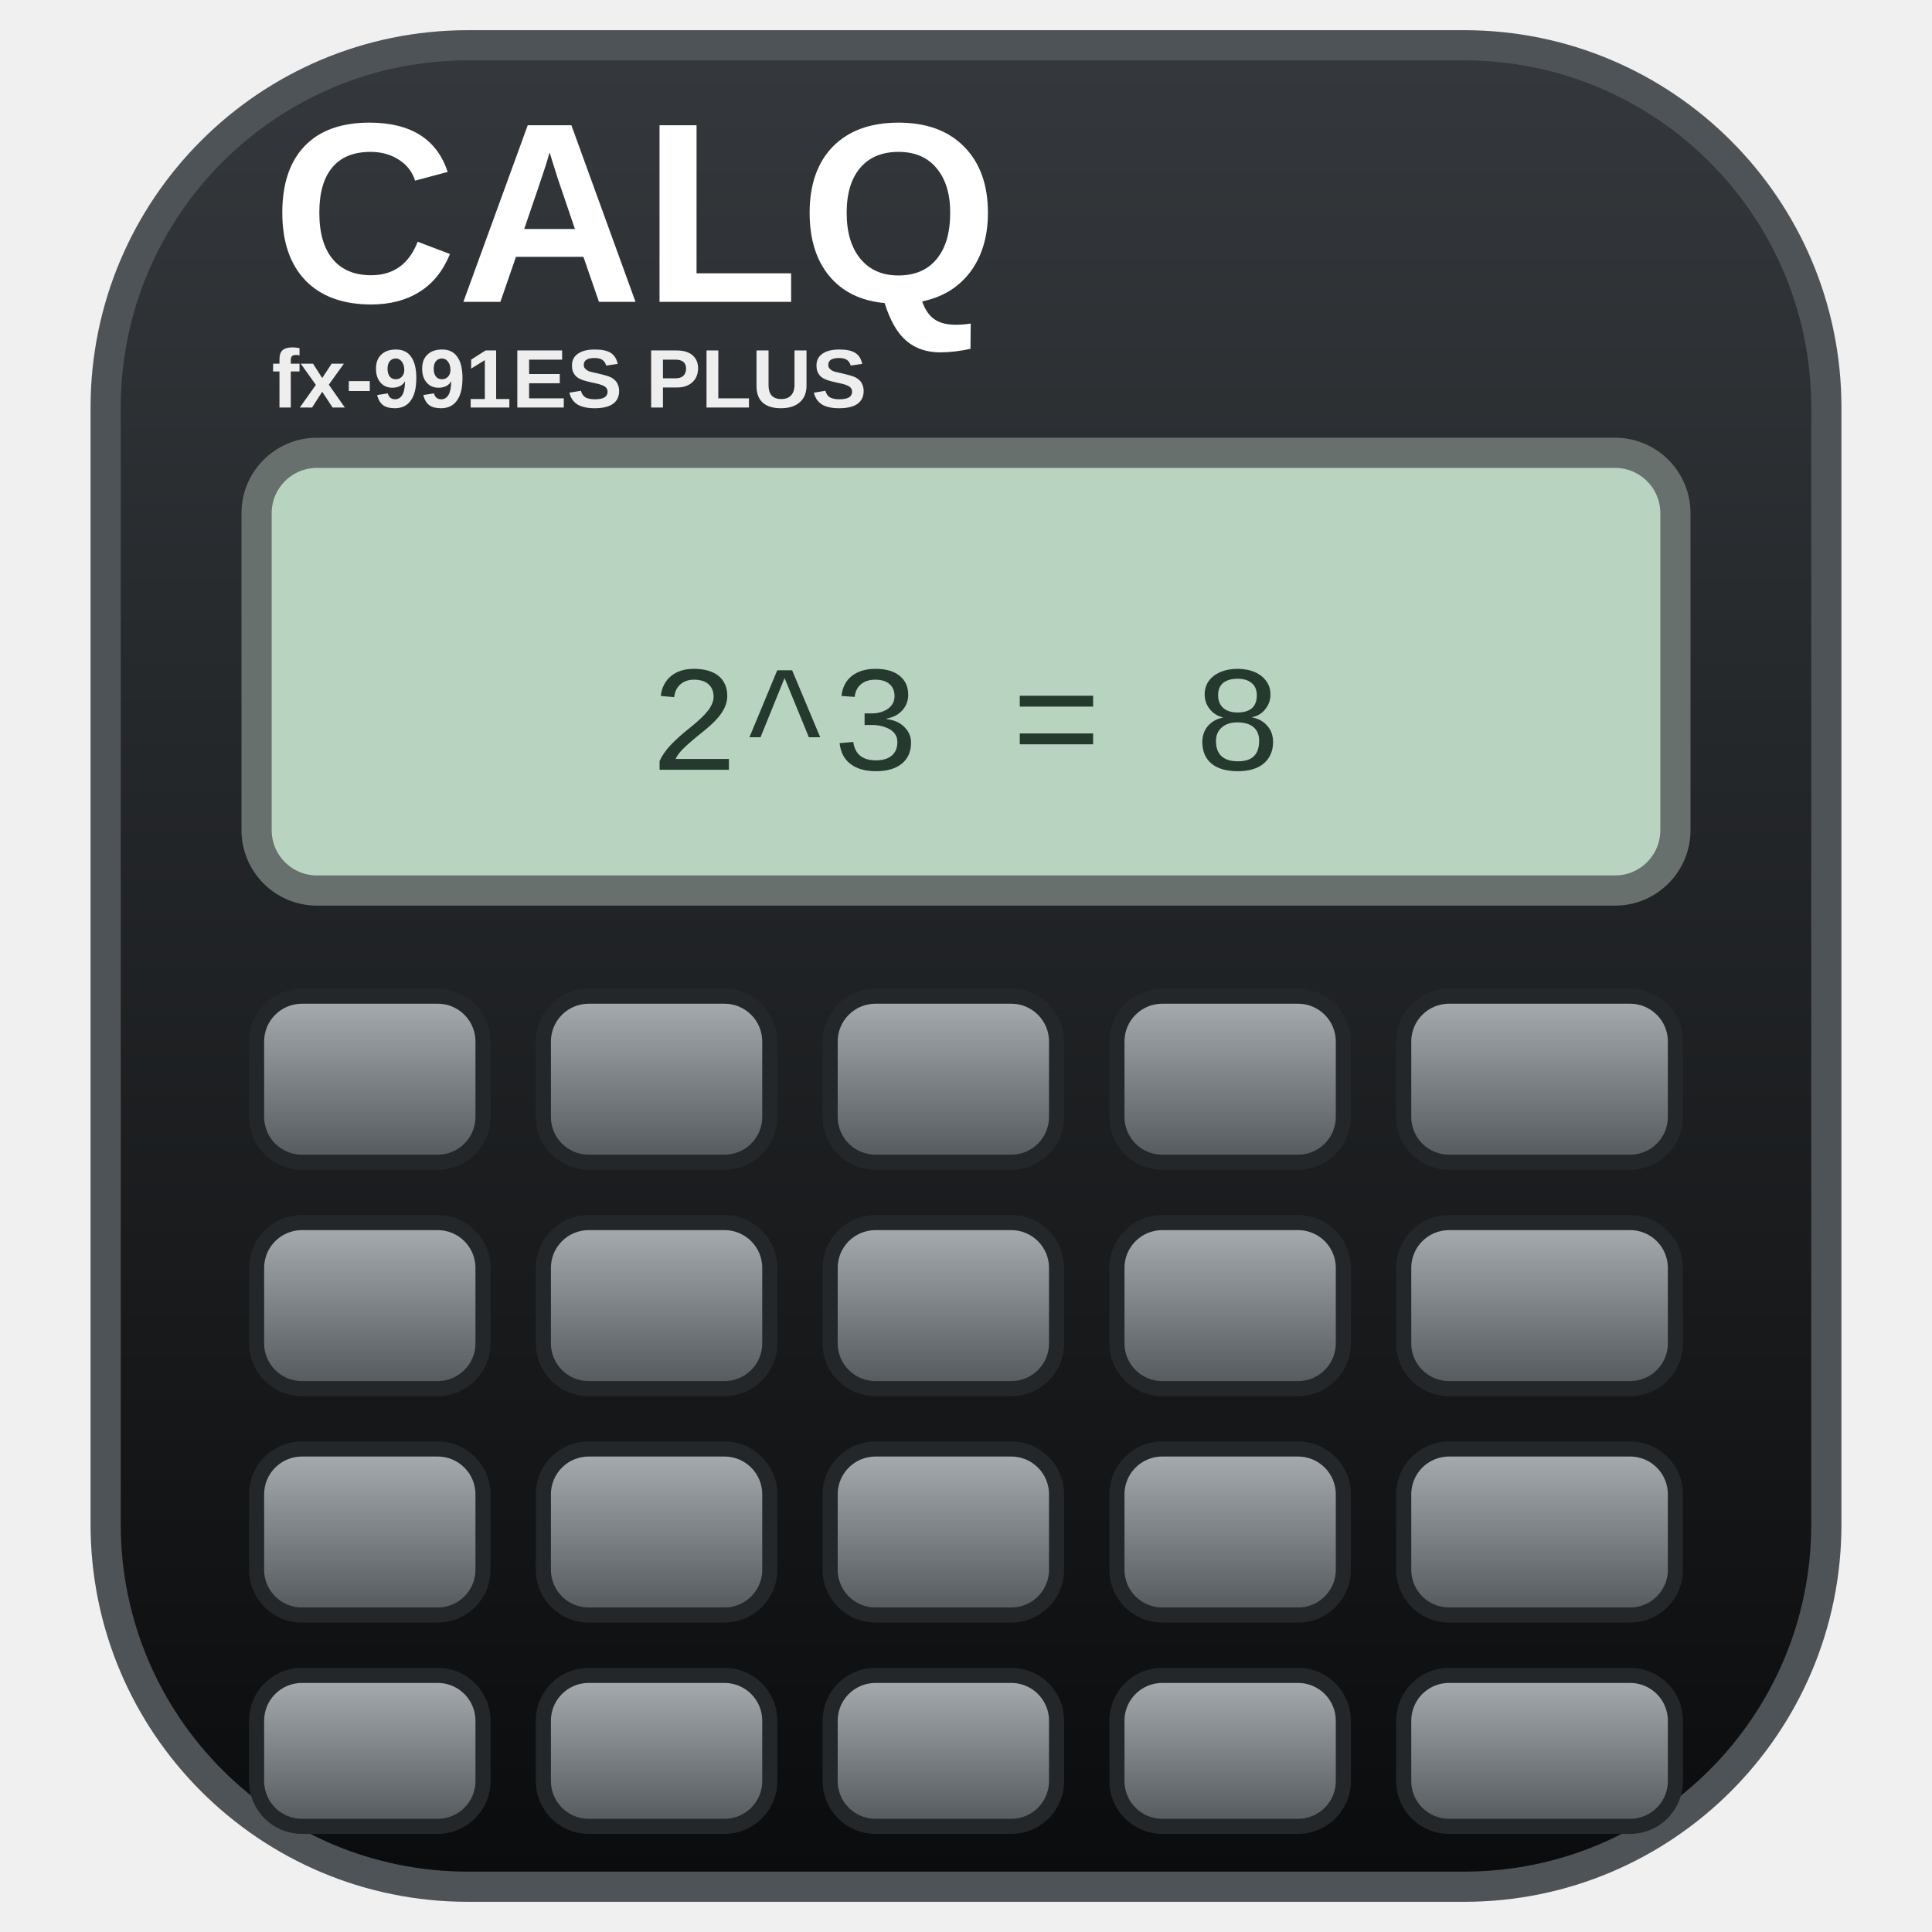
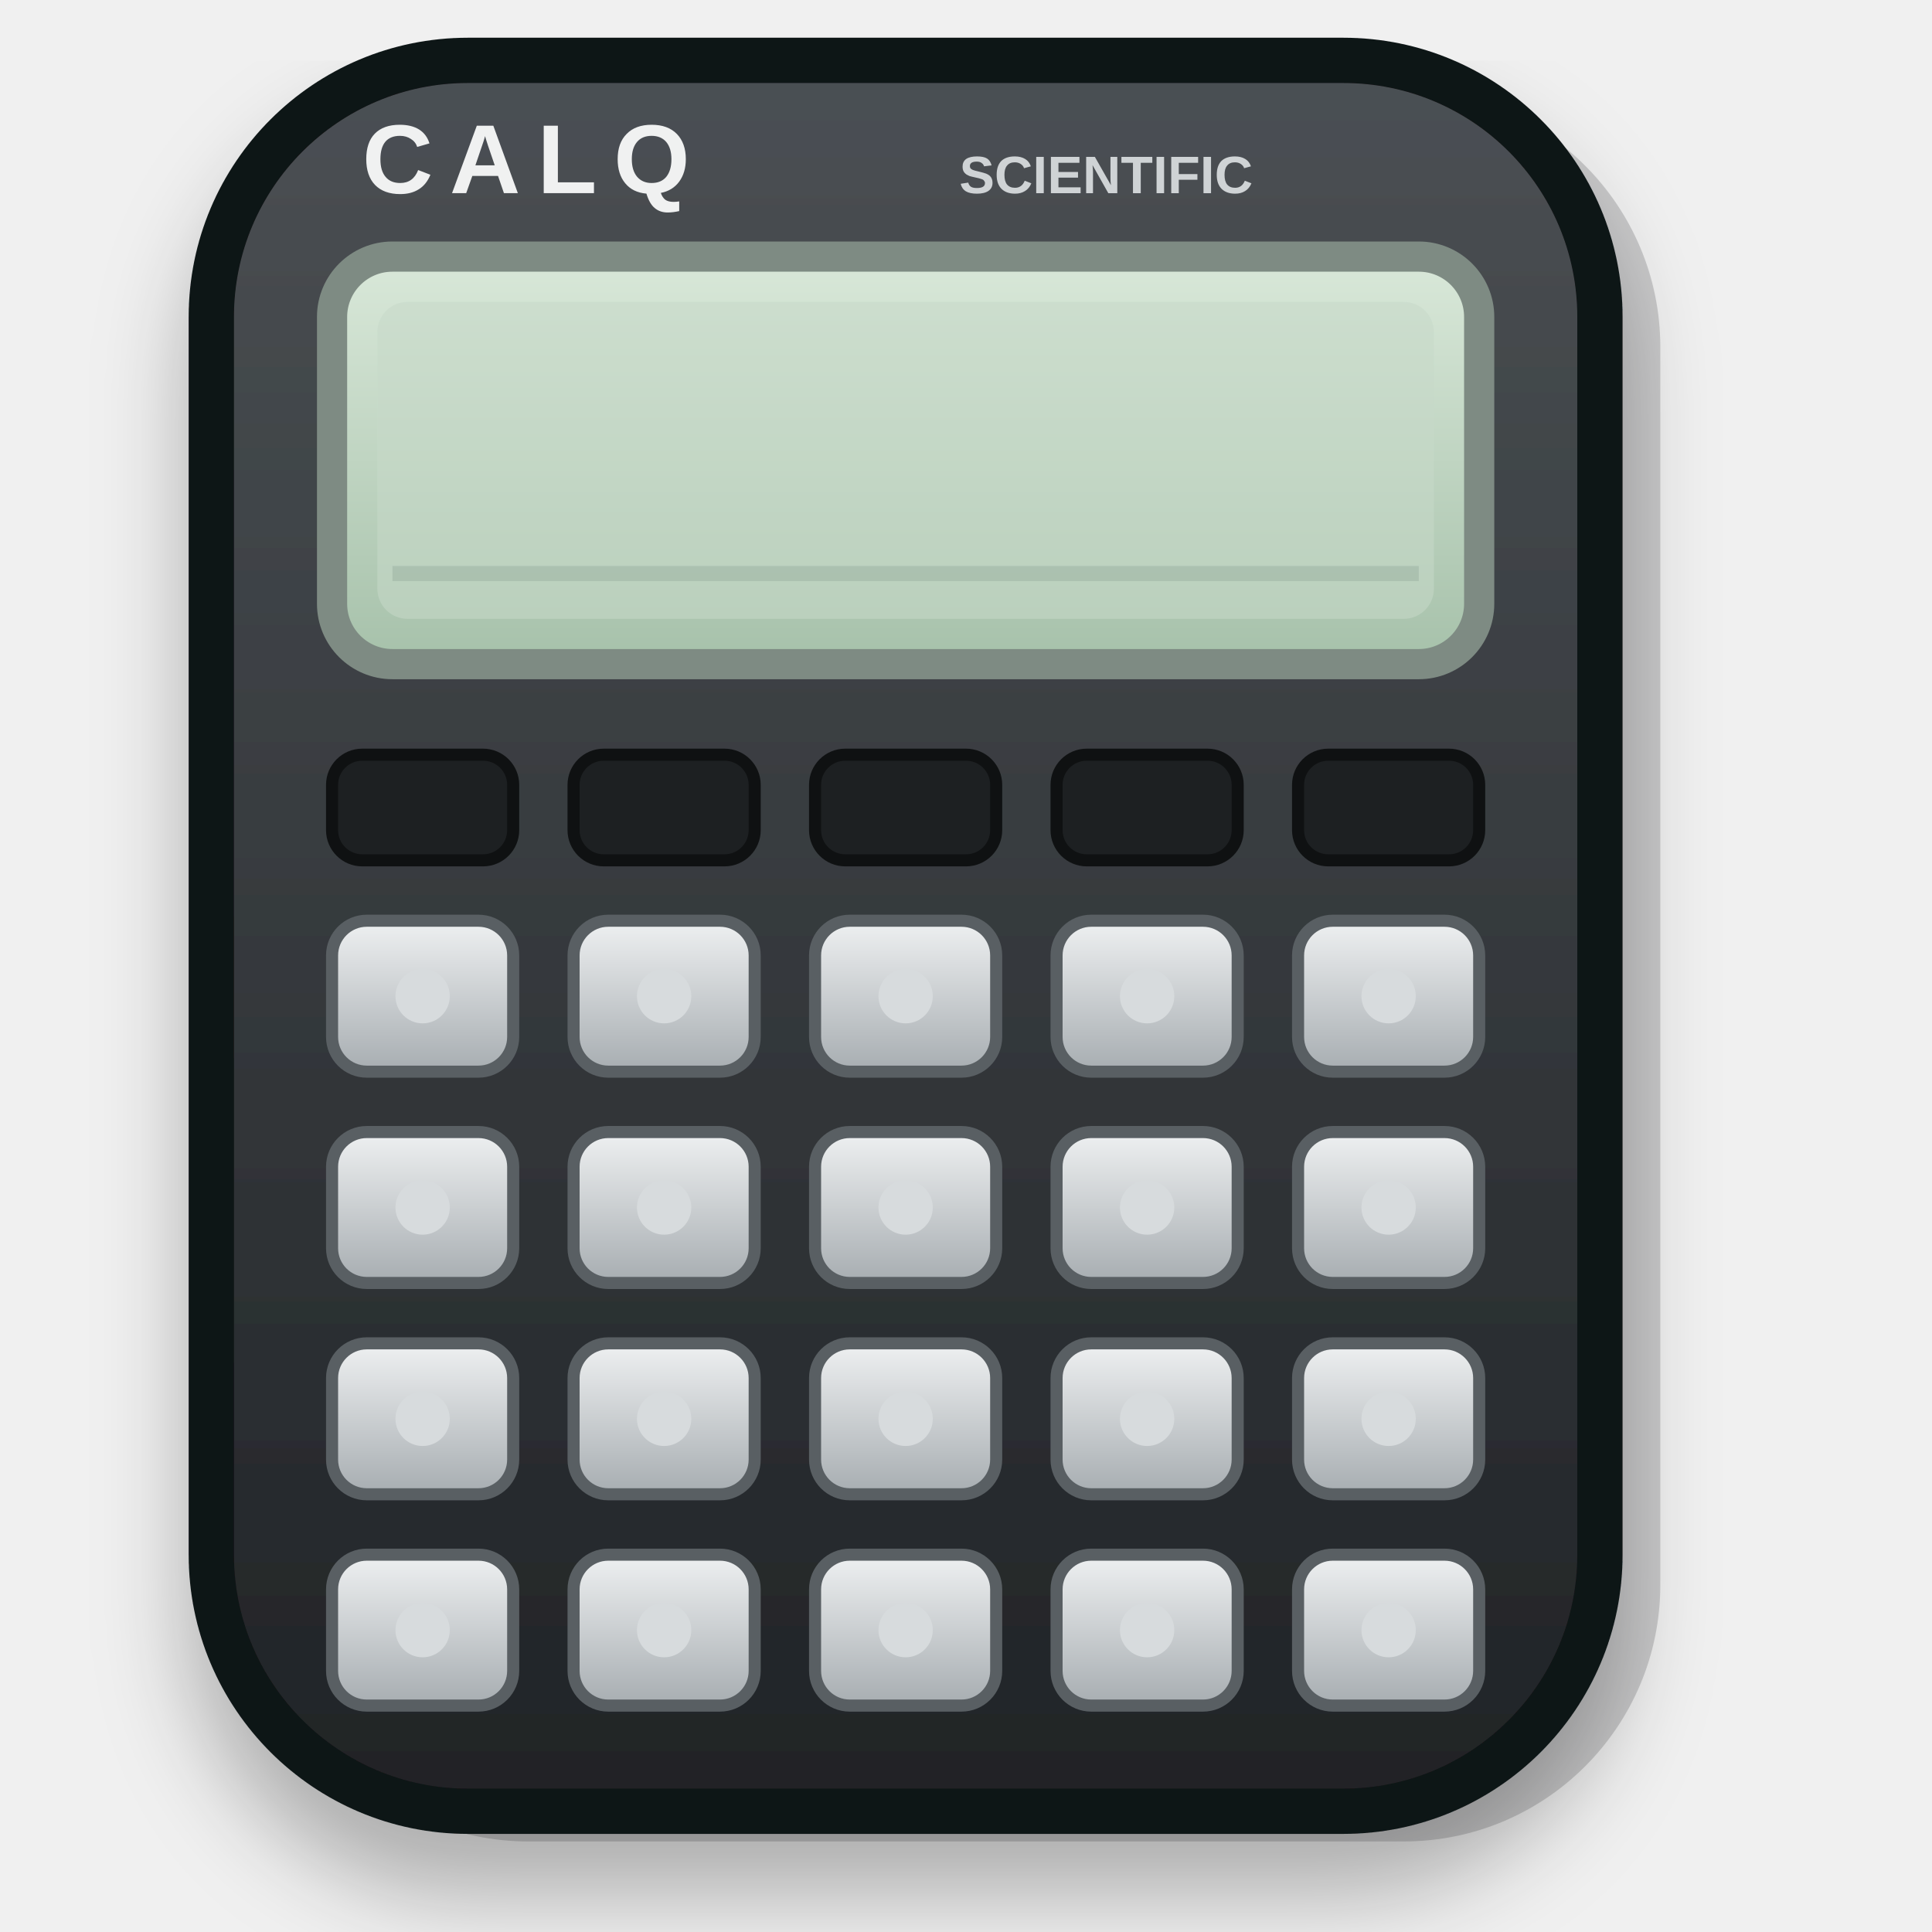
- <svg xmlns="http://www.w3.org/2000/svg" viewBox="0 0 128 128">
+ <svg xmlns="http://www.w3.org/2000/svg" viewBox="0 0 128 128" role="img" aria-labelledby="title desc">
  <defs>
-     <linearGradient id="bg" x1="0" y1="0" x2="0" y2="1">
-       <stop offset="0" stop-color="#34383c" />
-       <stop offset="1" stop-color="#0b0c0d" />
+     <linearGradient id="body" x1="0" y1="0" x2="0" y2="1">
+       <stop offset="0" stop-color="#4b5054" />
+       <stop offset="1" stop-color="#202326" />
+     </linearGradient>
+     <linearGradient id="screen" x1="0" y1="0" x2="0" y2="1">
+       <stop offset="0" stop-color="#d9e8d9" />
+       <stop offset="1" stop-color="#a6c1aa" />
    </linearGradient>
    <linearGradient id="key" x1="0" y1="0" x2="0" y2="1">
-       <stop offset="0" stop-color="#a7adb1" />
-       <stop offset="1" stop-color="#52585c" />
+       <stop offset="0" stop-color="#eef0f1" />
+       <stop offset="1" stop-color="#a7adb1" />
    </linearGradient>
+     <filter id="shadow" x="-30%" y="-30%" width="160%" height="160%">
+       <feDropShadow dx="0" dy="4" stdDeviation="3" flood-opacity=".28" />
+     </filter>
  </defs>
-   <rect x="7" y="3" width="114" height="122" rx="24" fill="url(#bg)" stroke="#4e5357" stroke-width="2" />
-   <rect x="17" y="30" width="94" height="29" rx="4" fill="#b8d4c1" stroke="#68706d" stroke-width="2" />
-   <text x="18" y="20" font-family="Arial,Helvetica,sans-serif" font-size="17" font-weight="900" fill="#fff">CALQ</text>
-   <text x="18" y="27" font-family="Arial,Helvetica,sans-serif" font-size="5.5" font-weight="800" fill="#eee">fx-991ES PLUS</text>
-   <g fill="url(#key)" stroke="#24272a" stroke-width="1">
-     <rect x="17" y="66" width="15" height="11" rx="3" />
-     <rect x="36" y="66" width="15" height="11" rx="3" />
-     <rect x="55" y="66" width="15" height="11" rx="3" />
-     <rect x="74" y="66" width="15" height="11" rx="3" />
-     <rect x="93" y="66" width="18" height="11" rx="3" />
-     <rect x="17" y="81" width="15" height="11" rx="3" />
-     <rect x="36" y="81" width="15" height="11" rx="3" />
-     <rect x="55" y="81" width="15" height="11" rx="3" />
-     <rect x="74" y="81" width="15" height="11" rx="3" />
-     <rect x="93" y="81" width="18" height="11" rx="3" />
-     <rect x="17" y="96" width="15" height="11" rx="3" />
-     <rect x="36" y="96" width="15" height="11" rx="3" />
-     <rect x="55" y="96" width="15" height="11" rx="3" />
-     <rect x="74" y="96" width="15" height="11" rx="3" />
-     <rect x="93" y="96" width="18" height="11" rx="3" />
-     <rect x="17" y="111" width="15" height="10" rx="3" />
-     <rect x="36" y="111" width="15" height="10" rx="3" />
-     <rect x="55" y="111" width="15" height="10" rx="3" />
-     <rect x="74" y="111" width="15" height="10" rx="3" />
-     <rect x="93" y="111" width="18" height="10" rx="3" />
+   <rect x="18" y="6" width="92" height="116" rx="17" fill="#151719" opacity=".18" />
+   <rect x="14" y="4" width="92" height="116" rx="17" fill="url(#body)" stroke="#101214" stroke-width="3" filter="url(#shadow)" />
+   <rect x="22" y="17" width="76" height="27" rx="4" fill="url(#screen)" stroke="#7e8b83" stroke-width="2" />
+   <rect x="25" y="20" width="70" height="21" rx="2" fill="#c6d9c9" opacity=".55" />
+   <path d="M26 38h68" stroke="#9aafa0" opacity=".5" />
+   <text x="24" y="12.8" font-family="Arial, Helvetica, sans-serif" font-size="6.5" font-weight="800" letter-spacing="1.1" fill="#f0f1f1">CALQ</text>
+   <text x="83" y="12.8" text-anchor="end" font-family="Arial, Helvetica, sans-serif" font-size="3.5" font-weight="700" fill="#cfd3d5">SCIENTIFIC</text>
+   <g transform="translate(22 50)">
+     <g fill="#1d2022" stroke="#0f1112" stroke-width=".8">
+       <rect x="0" y="0" width="12" height="7" rx="2" />
+       <rect x="16" y="0" width="12" height="7" rx="2" />
+       <rect x="32" y="0" width="12" height="7" rx="2" />
+       <rect x="48" y="0" width="12" height="7" rx="2" />
+       <rect x="64" y="0" width="12" height="7" rx="2" />
+     </g>
+     <g fill="url(#key)" stroke="#595f63" stroke-width=".8">
+       <rect x="0" y="11" width="12" height="10" rx="2.3" />
+       <rect x="16" y="11" width="12" height="10" rx="2.3" />
+       <rect x="32" y="11" width="12" height="10" rx="2.3" />
+       <rect x="48" y="11" width="12" height="10" rx="2.3" />
+       <rect x="64" y="11" width="12" height="10" rx="2.3" />
+       <rect x="0" y="25" width="12" height="10" rx="2.3" />
+       <rect x="16" y="25" width="12" height="10" rx="2.3" />
+       <rect x="32" y="25" width="12" height="10" rx="2.3" />
+       <rect x="48" y="25" width="12" height="10" rx="2.3" />
+       <rect x="64" y="25" width="12" height="10" rx="2.3" />
+       <rect x="0" y="39" width="12" height="10" rx="2.3" />
+       <rect x="16" y="39" width="12" height="10" rx="2.3" />
+       <rect x="32" y="39" width="12" height="10" rx="2.3" />
+       <rect x="48" y="39" width="12" height="10" rx="2.3" />
+       <rect x="64" y="39" width="12" height="10" rx="2.3" />
+       <rect x="0" y="53" width="12" height="10" rx="2.3" />
+       <rect x="16" y="53" width="12" height="10" rx="2.3" />
+       <rect x="32" y="53" width="12" height="10" rx="2.3" />
+       <rect x="48" y="53" width="12" height="10" rx="2.3" />
+       <rect x="64" y="53" width="12" height="10" rx="2.3" />
+     </g>
+     <g fill="#d7dbdd">
+       <circle cx="6" cy="16" r="1.8" />
+       <circle cx="22" cy="16" r="1.8" />
+       <circle cx="38" cy="16" r="1.8" />
+       <circle cx="54" cy="16" r="1.8" />
+       <circle cx="70" cy="16" r="1.8" />
+       <circle cx="6" cy="30" r="1.8" />
+       <circle cx="22" cy="30" r="1.8" />
+       <circle cx="38" cy="30" r="1.8" />
+       <circle cx="54" cy="30" r="1.8" />
+       <circle cx="70" cy="30" r="1.8" />
+       <circle cx="6" cy="44" r="1.8" />
+       <circle cx="22" cy="44" r="1.8" />
+       <circle cx="38" cy="44" r="1.8" />
+       <circle cx="54" cy="44" r="1.8" />
+       <circle cx="70" cy="44" r="1.8" />
+       <circle cx="6" cy="58" r="1.8" />
+       <circle cx="22" cy="58" r="1.8" />
+       <circle cx="38" cy="58" r="1.8" />
+       <circle cx="54" cy="58" r="1.8" />
+       <circle cx="70" cy="58" r="1.8" />
+     </g>
  </g>
-   <text x="64" y="51" text-anchor="middle" font-family="Courier New,monospace" font-size="10" fill="#25392f">2^3 = 8</text>
</svg>
